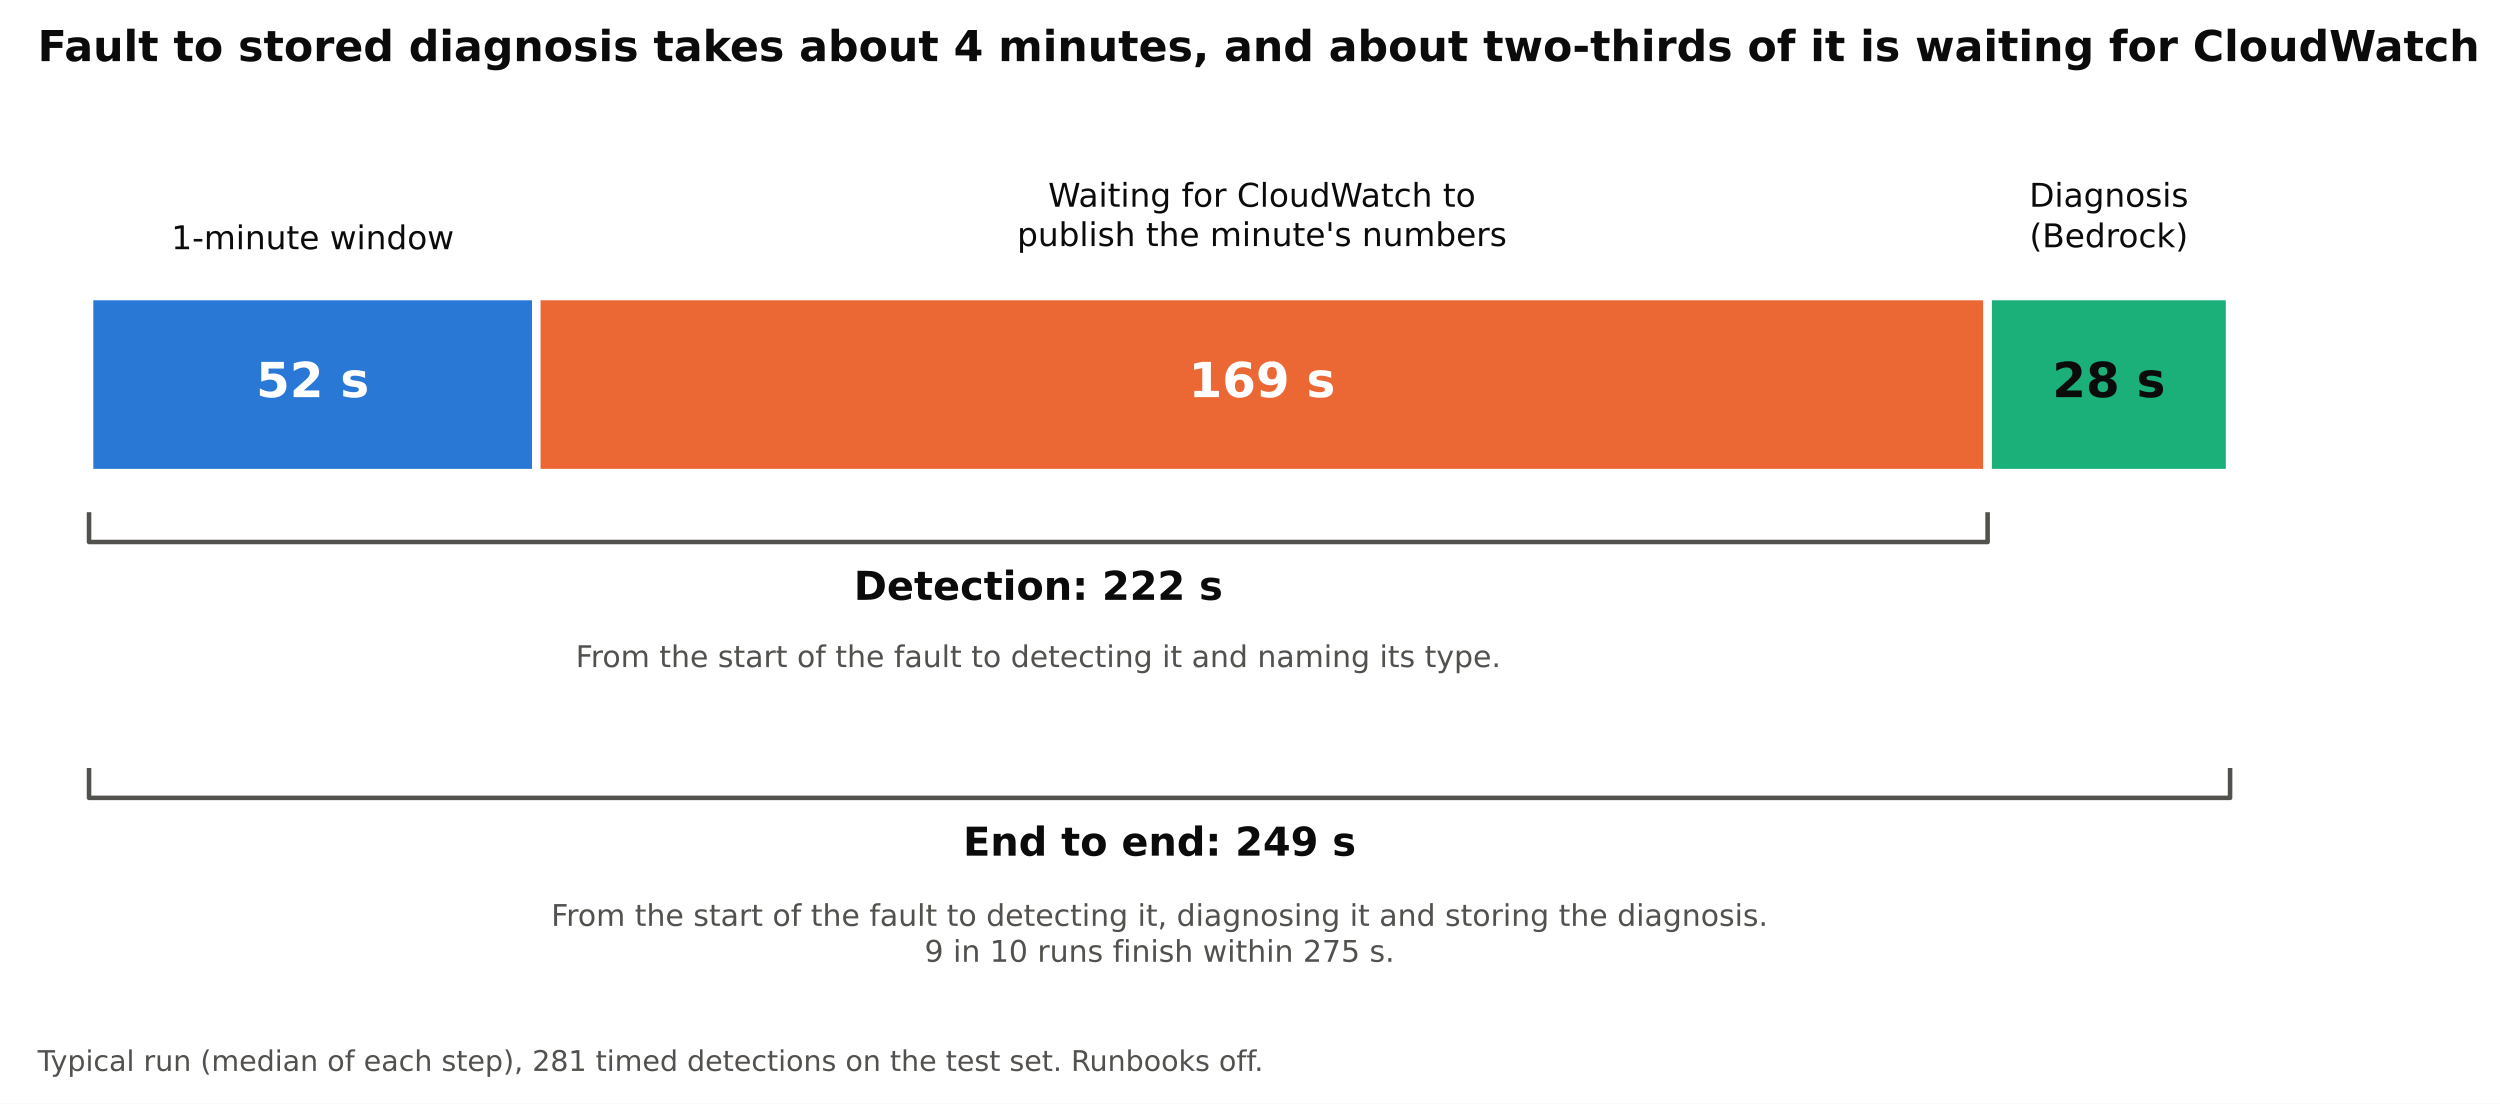
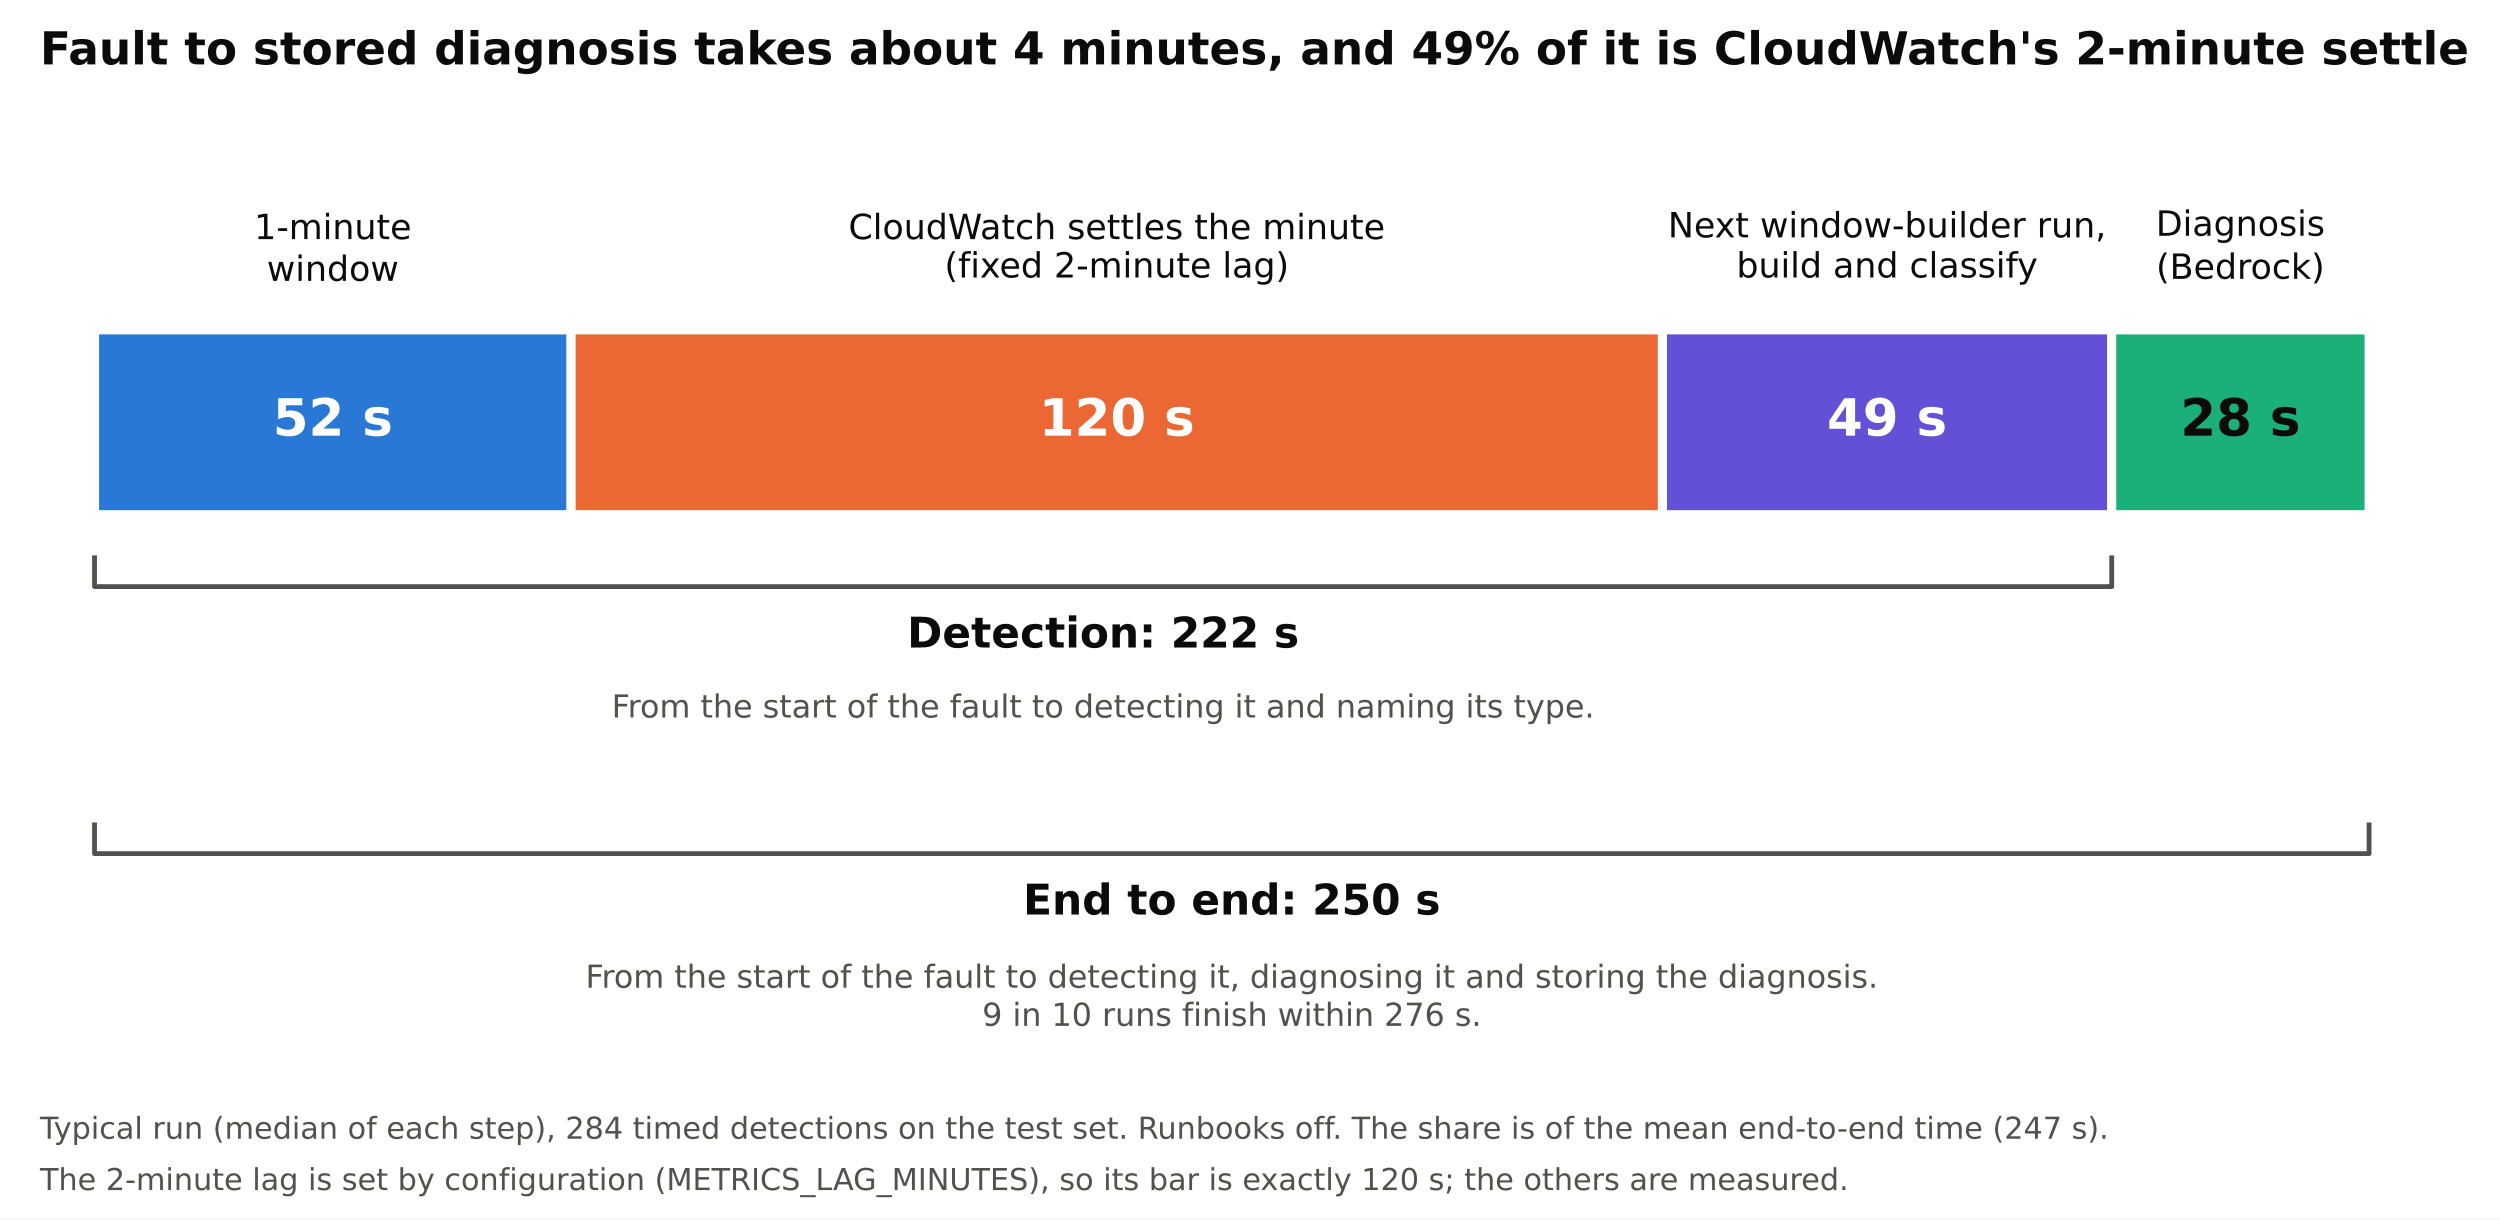
- <svg xmlns="http://www.w3.org/2000/svg" width="878.057pt" height="387.648pt" viewBox="0 0 878.057 387.648" version="1.1">
+ <svg xmlns="http://www.w3.org/2000/svg" width="826.56pt" height="403.077pt" viewBox="0 0 826.56 403.077" version="1.1">
  <defs>
    <style type="text/css">*{stroke-linejoin: round; stroke-linecap: butt}</style>
  </defs>
  <g id="figure_1">
    <g id="patch_1">
-       <path d="M 0 387.648  L 878.057 387.648  L 878.057 0  L 0 0  z " style="fill: #ffffff" />
+       <path d="M 0 403.077  L 826.56 403.077  L 826.56 0  L 0 0  z " style="fill: #ffffff" />
    </g>
    <g id="axes_1">
      <g id="line2d_1">
-         <path d="M 31.273 180.691  L 31.273 190.368  L 698.093 190.368  L 698.093 180.691  " clip-path="url(#p0742a0f1ec)" style="fill: none; stroke: #52514e; stroke-width: 1.6; stroke-linecap: square" />
+         <path d="M 31.255 184.438  L 31.255 193.945  L 698.182 193.945  L 698.182 184.438  " clip-path="url(#pf7a6795e49)" style="fill: none; stroke: #52514e; stroke-width: 1.6; stroke-linecap: square" />
      </g>
      <g id="line2d_2">
-         <path d="M 31.273 270.547  L 31.273 280.224  L 783.251 280.224  L 783.251 270.547  " clip-path="url(#p0742a0f1ec)" style="fill: none; stroke: #52514e; stroke-width: 1.6; stroke-linecap: square" />
+         <path d="M 31.255 272.718  L 31.255 282.225  L 783.277 282.225  L 783.277 272.718  " clip-path="url(#pf7a6795e49)" style="fill: none; stroke: #52514e; stroke-width: 1.6; stroke-linecap: square" />
      </g>
      <g id="patch_2">
-         <path d="M 31.273 166.176  L 188.349 166.176  L 188.349 103.968  L 31.273 103.968  z " clip-path="url(#p0742a0f1ec)" style="fill: #2a78d6; stroke: #ffffff; stroke-width: 3; stroke-linejoin: miter" />
+         <path d="M 31.255 170.178  L 188.816 170.178  L 188.816 109.061  L 31.255 109.061  z " clip-path="url(#pf7a6795e49)" style="fill: #2a78d6; stroke: #ffffff; stroke-width: 3; stroke-linejoin: miter" />
      </g>
      <g id="patch_3">
-         <path d="M 188.349 166.176  L 698.093 166.176  L 698.093 103.968  L 188.349 103.968  z " clip-path="url(#p0742a0f1ec)" style="fill: #eb6834; stroke: #ffffff; stroke-width: 3; stroke-linejoin: miter" />
+         <path d="M 188.816 170.178  L 549.642 170.178  L 549.642 109.061  L 188.816 109.061  z " clip-path="url(#pf7a6795e49)" style="fill: #eb6834; stroke: #ffffff; stroke-width: 3; stroke-linejoin: miter" />
      </g>
      <g id="patch_4">
-         <path d="M 698.093 166.176  L 783.251 166.176  L 783.251 103.968  L 698.093 103.968  z " clip-path="url(#p0742a0f1ec)" style="fill: #1baf7a; stroke: #ffffff; stroke-width: 3; stroke-linejoin: miter" />
+         <path d="M 549.642 170.178  L 698.182 170.178  L 698.182 109.061  L 549.642 109.061  z " clip-path="url(#pf7a6795e49)" style="fill: #6250d6; stroke: #ffffff; stroke-width: 3; stroke-linejoin: miter" />
+       </g>
+       <g id="patch_5">
+         <path d="M 698.182 170.178  L 783.277 170.178  L 783.277 109.061  L 698.182 109.061  z " clip-path="url(#pf7a6795e49)" style="fill: #1baf7a; stroke: #ffffff; stroke-width: 3; stroke-linejoin: miter" />
      </g>
      <g id="text_1">
-         <text style="font-weight: 700; font-size: 17px; font-family: 'DejaVu Sans'; text-anchor: middle; fill: #ffffff" x="109.811" y="139.488" transform="rotate(-0 109.8108 139.488)">52 s</text>
+         <text style="font-weight: 700; font-size: 17px; font-family: 'DejaVu Sans'; text-anchor: middle; fill: #ffffff" x="110.036" y="144.035" transform="rotate(-0 110.0355 144.0354)">52 s</text>
      </g>
      <g id="text_2">
-         <text style="font-size: 11.5px; font-family: 'DejaVu Sans'; text-anchor: middle; fill: #0b0b0b" x="109.811" y="87.531" transform="rotate(-0 109.8108 87.53134)">1-minute window</text>
+         <text style="font-size: 11.5px; font-family: 'DejaVu Sans'; fill: #0b0b0b" transform="translate(84.02395 79.06692)">1-minute</text>
+         <text style="font-size: 11.5px; font-family: 'DejaVu Sans'; fill: #0b0b0b" transform="translate(88.22055 92.86692)">window</text>
      </g>
      <g id="text_3">
-         <text style="font-weight: 700; font-size: 17px; font-family: 'DejaVu Sans'; text-anchor: middle; fill: #ffffff" x="443.221" y="139.488" transform="rotate(-0 443.2207 139.488)">169 s</text>
+         <text style="font-weight: 700; font-size: 17px; font-family: 'DejaVu Sans'; text-anchor: middle; fill: #ffffff" x="369.229" y="144.035" transform="rotate(-0 369.2291 144.0354)">120 s</text>
      </g>
      <g id="text_4">
-         <text style="font-size: 11.5px; font-family: 'DejaVu Sans'; fill: #0b0b0b" transform="translate(368.1481 72.61728)">Waiting for CloudWatch to</text>
-         <text style="font-size: 11.5px; font-family: 'DejaVu Sans'; fill: #0b0b0b" transform="translate(357.2321 86.41728)">publish the minute's numbers</text>
+         <text style="font-size: 11.5px; font-family: 'DejaVu Sans'; fill: #0b0b0b" transform="translate(280.5327 79.06692)">CloudWatch settles the minute</text>
+         <text style="font-size: 11.5px; font-family: 'DejaVu Sans'; fill: #0b0b0b" transform="translate(312.2682 91.75286)">(fixed 2-minute lag)</text>
      </g>
      <g id="text_5">
-         <text style="font-weight: 700; font-size: 17px; font-family: 'DejaVu Sans'; text-anchor: middle; fill: #0b0b0b" x="740.672" y="139.488" transform="rotate(-0 740.6717 139.488)">28 s</text>
+         <text style="font-weight: 700; font-size: 17px; font-family: 'DejaVu Sans'; text-anchor: middle; fill: #ffffff" x="623.912" y="144.035" transform="rotate(-0 623.9124 144.0354)">49 s</text>
      </g>
      <g id="text_6">
-         <text style="font-size: 11.5px; font-family: 'DejaVu Sans'; fill: #0b0b0b" transform="translate(712.7222 72.61728)">Diagnosis</text>
-         <text style="font-size: 11.5px; font-family: 'DejaVu Sans'; fill: #0b0b0b" transform="translate(712.8048 86.85482)">(Bedrock)</text>
+         <text style="font-size: 11.5px; font-family: 'DejaVu Sans'; fill: #0b0b0b" transform="translate(551.4507 78.48024)">Next window-builder run,</text>
+         <text style="font-size: 11.5px; font-family: 'DejaVu Sans'; fill: #0b0b0b" transform="translate(574.1021 91.75286)">build and classify</text>
      </g>
      <g id="text_7">
-         <text style="font-weight: 700; font-size: 14px; font-family: 'DejaVu Sans'; text-anchor: middle; fill: #0b0b0b" x="364.683" y="210.683" transform="rotate(-0 364.6828 210.6826)">Detection: 222 s</text>
+         <text style="font-weight: 700; font-size: 17px; font-family: 'DejaVu Sans'; text-anchor: middle; fill: #0b0b0b" x="740.73" y="144.035" transform="rotate(-0 740.7299 144.0354)">28 s</text>
      </g>
      <g id="text_8">
-         <text style="font-size: 10.5px; font-family: 'DejaVu Sans'; text-anchor: middle; fill: #52514e" x="364.683" y="234.289" transform="rotate(-0 364.6828 234.2888)">From the start of the fault to detecting it and naming its type.</text>
+         <text style="font-size: 11.5px; font-family: 'DejaVu Sans'; fill: #0b0b0b" transform="translate(712.7804 77.95286)">Diagnosis</text>
+         <text style="font-size: 11.5px; font-family: 'DejaVu Sans'; fill: #0b0b0b" transform="translate(712.8631 92.1904)">(Bedrock)</text>
      </g>
      <g id="text_9">
-         <text style="font-weight: 700; font-size: 14px; font-family: 'DejaVu Sans'; text-anchor: middle; fill: #0b0b0b" x="407.262" y="300.539" transform="rotate(-0 407.2618 300.5386)">End to end: 249 s</text>
+         <text style="font-weight: 700; font-size: 14px; font-family: 'DejaVu Sans'; text-anchor: middle; fill: #0b0b0b" x="364.719" y="214.09" transform="rotate(-0 364.7188 214.0901)">Detection: 222 s</text>
      </g>
      <g id="text_10">
-         <text style="font-size: 10.5px; font-family: 'DejaVu Sans'; fill: #52514e" transform="translate(193.5925 325.1958)">From the start of the fault to detecting it, diagnosing it and storing the diagnosis.</text>
-         <text style="font-size: 10.5px; font-family: 'DejaVu Sans'; fill: #52514e" transform="translate(324.726 337.7987)">9 in 10 runs finish within 275 s.</text>
+         <text style="font-size: 10.5px; font-family: 'DejaVu Sans'; text-anchor: middle; fill: #52514e" x="364.719" y="237.235" transform="rotate(-0 364.7188 237.2355)">From the start of the fault to detecting it and naming its type.</text>
      </g>
      <g id="text_11">
-         <text style="font-weight: 700; font-size: 15px; font-family: 'DejaVu Sans'; text-anchor: start; fill: #0b0b0b" x="13.218" y="21.465" transform="rotate(-0 13.21823 21.46507)">Fault to stored diagnosis takes about 4 minutes, and about two-thirds of it is waiting for CloudWatch</text>
+         <text style="font-weight: 700; font-size: 14px; font-family: 'DejaVu Sans'; text-anchor: middle; fill: #0b0b0b" x="407.266" y="302.37" transform="rotate(-0 407.2662 302.3697)">End to end: 250 s</text>
      </g>
      <g id="text_12">
-         <text style="font-size: 10px; font-family: 'DejaVu Sans'; text-anchor: start; fill: #52514e" x="13.218" y="376.134" transform="rotate(-0 13.21823 376.134)">Typical run (median of each step), 281 timed detections on the test set. Runbooks off.</text>
+         <text style="font-size: 10.5px; font-family: 'DejaVu Sans'; fill: #52514e" transform="translate(193.597 326.5661)">From the start of the fault to detecting it, diagnosing it and storing the diagnosis.</text>
+         <text style="font-size: 10.5px; font-family: 'DejaVu Sans'; fill: #52514e" transform="translate(324.7305 339.1689)">9 in 10 runs finish within 276 s.</text>
+       </g>
+       <g id="text_13">
+         <text style="font-weight: 700; font-size: 15px; font-family: 'DejaVu Sans'; text-anchor: start; fill: #0b0b0b" x="13.214" y="21.283" transform="rotate(-0 13.21377 21.28318)">Fault to stored diagnosis takes about 4 minutes, and 49% of it is CloudWatch's 2-minute settle</text>
+       </g>
+       <g id="text_14">
+         <text style="font-size: 10px; font-family: 'DejaVu Sans'; text-anchor: start; fill: #52514e" x="13.214" y="376.498" transform="rotate(-0 13.21377 376.4978)">Typical run (median of each step), 284 timed detections on the test set. Runbooks off. The share is of the mean end-to-end time (247 s).</text>
+       </g>
+       <g id="text_15">
+         <text style="font-size: 10px; font-family: 'DejaVu Sans'; text-anchor: start; fill: #52514e" x="13.214" y="393.475" transform="rotate(-0 13.21377 393.4747)">The 2-minute lag is set by configuration (METRICS_LAG_MINUTES), so its bar is exactly 120 s; the others are measured.</text>
      </g>
    </g>
  </g>
  <defs>
-     <clipPath id="p0742a0f1ec">
-       <rect x="7.2" y="7.2" width="812.16" height="373.248" />
+     <clipPath id="pf7a6795e49">
+       <rect x="7.2" y="7.2" width="812.16" height="387.072" />
    </clipPath>
  </defs>
</svg>
